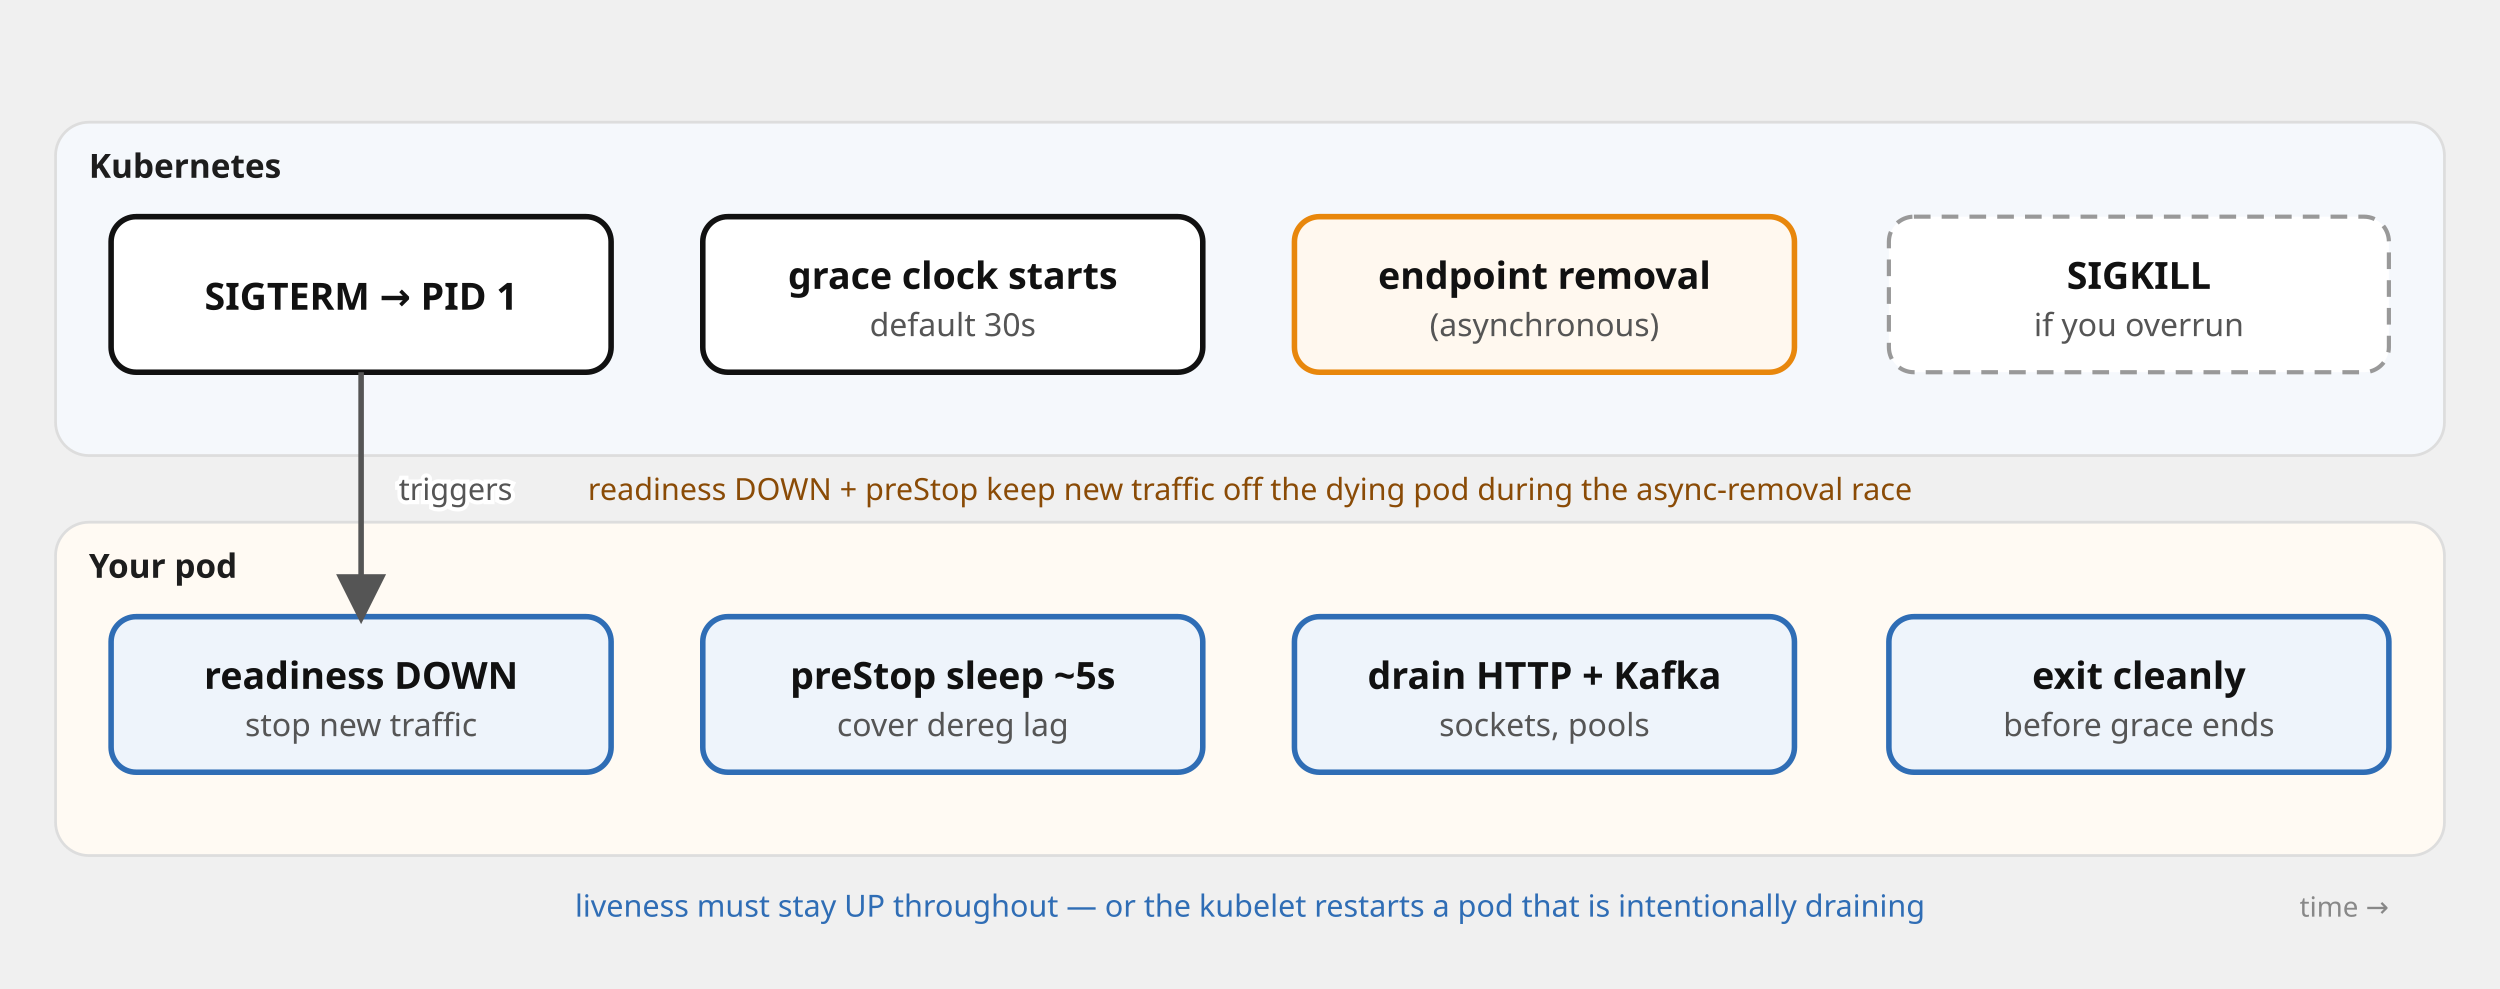
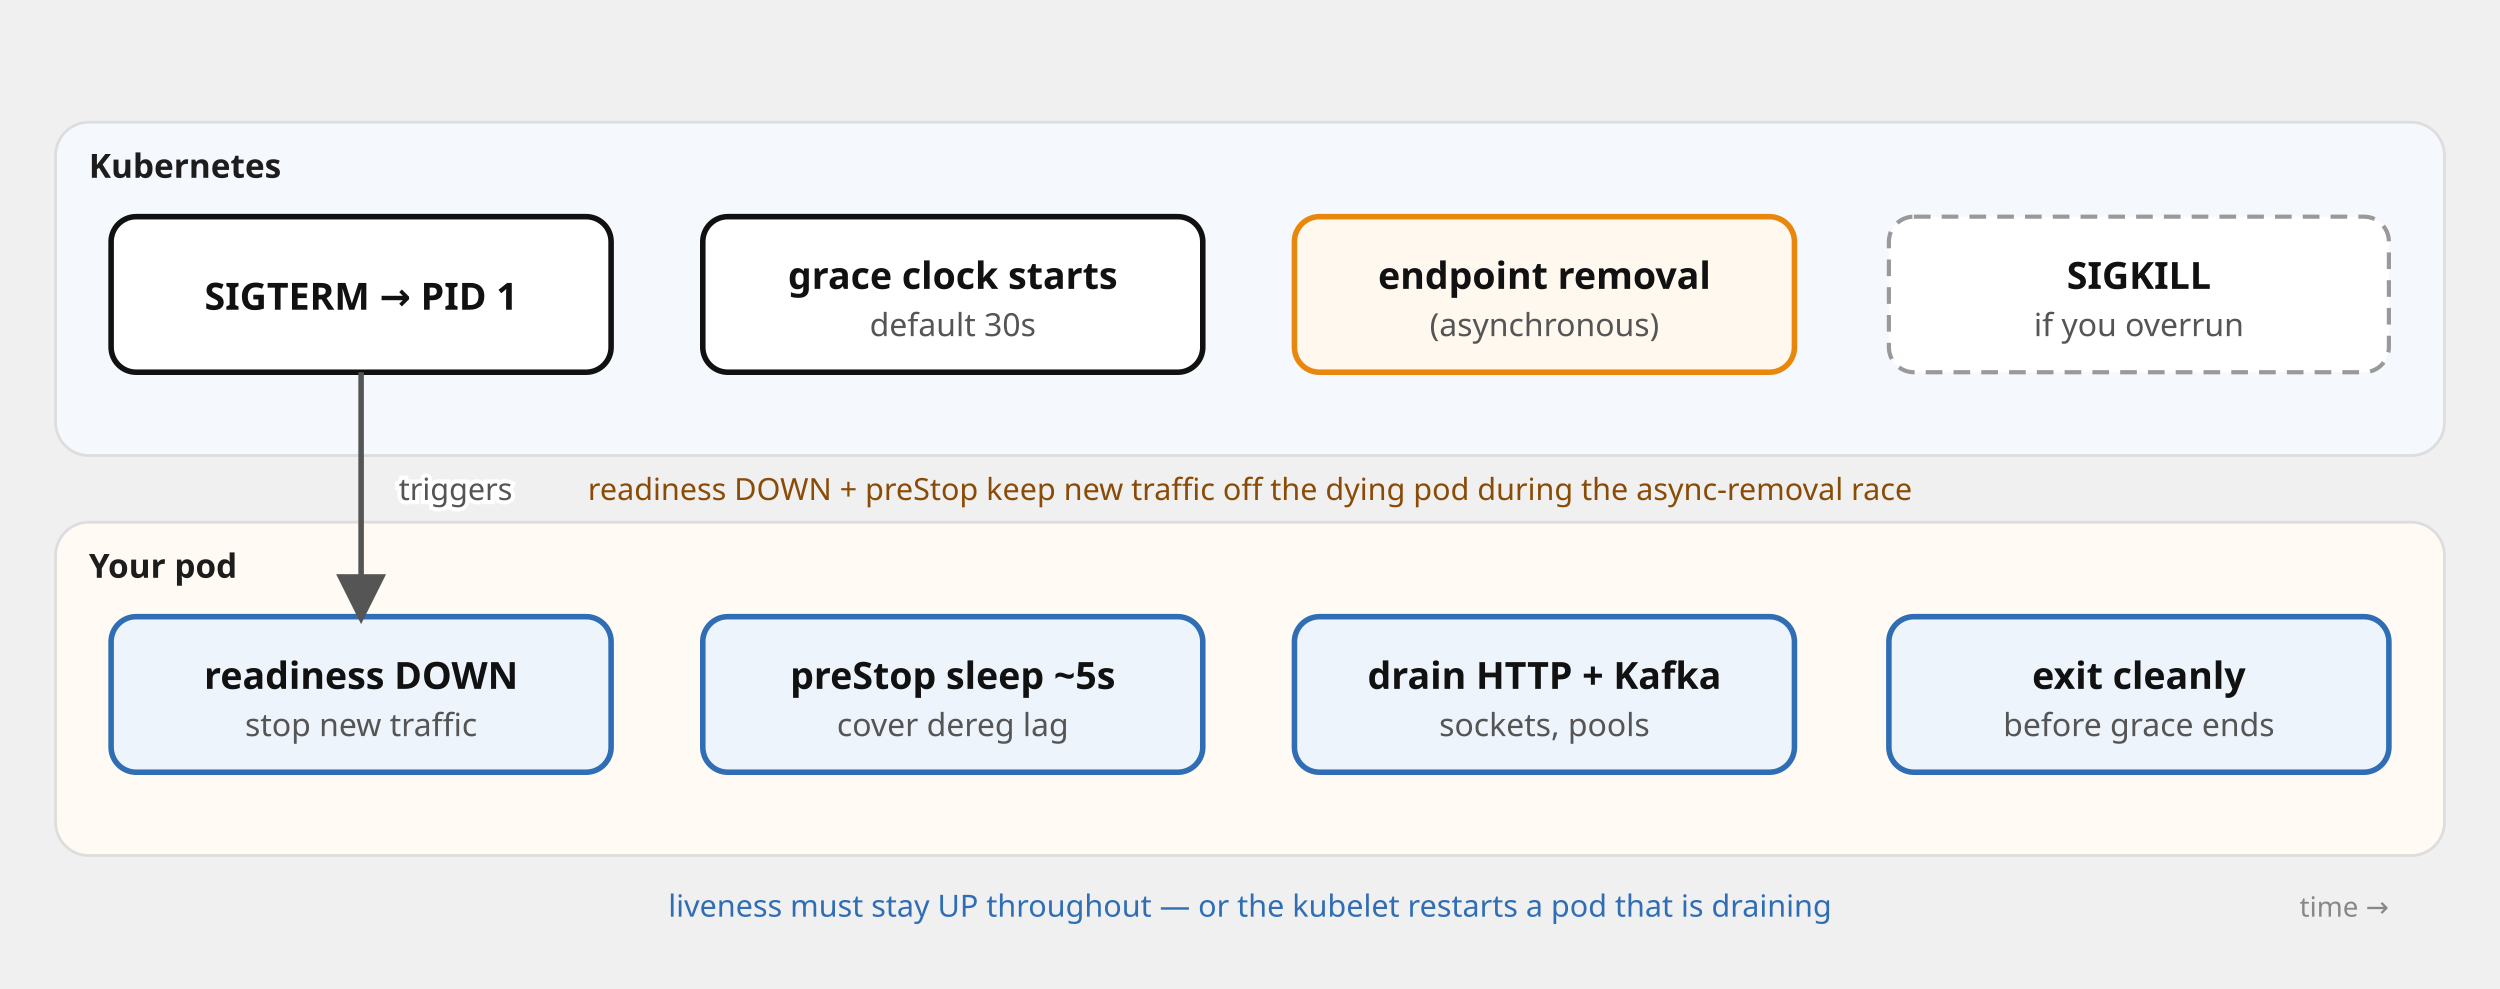
<svg xmlns="http://www.w3.org/2000/svg" viewBox="0 0 900 356" font-family="'Red Hat Text', system-ui, sans-serif" role="img">
  <defs>
    <marker id="a" viewBox="0 0 10 10" refX="8.5" refY="5" markerWidth="9" markerHeight="9" orient="auto-start-reverse">
      <path d="M0,0 L10,5 L0,10 z" fill="#555" />
    </marker>
    <marker id="am" viewBox="0 0 10 10" refX="8.5" refY="5" markerWidth="9" markerHeight="9" orient="auto-start-reverse">
      <path d="M0,0 L10,5 L0,10 z" fill="#b8650a" />
    </marker>
  </defs>
  <rect x="20" y="44" width="860" height="120" rx="12" fill="#f5f8fc" stroke="#ddd" />
  <text x="32" y="64" font-size="12" font-weight="700" fill="#1d1d1d">Kubernetes</text>
  <rect x="20" y="188" width="860" height="120" rx="12" fill="#fffaf3" stroke="#ddd" />
  <text x="32" y="208" font-size="12" font-weight="700" fill="#1d1d1d">Your pod</text>
  <rect x="40" y="78" width="180" height="56" rx="9" fill="#ffffff" stroke="#111111" stroke-width="2" />
  <text x="130.0" y="111.5" font-size="13.5" font-weight="700" fill="#111111" text-anchor="middle">SIGTERM → PID 1</text>
  <rect x="253" y="78" width="180" height="56" rx="9" fill="#ffffff" stroke="#111111" stroke-width="2" />
  <text x="343.0" y="104.0" font-size="13.5" font-weight="700" fill="#111111" text-anchor="middle">grace clock starts</text>
  <text x="343.0" y="121.0" font-size="11.5" fill="#555555" text-anchor="middle">default 30s</text>
  <rect x="466" y="78" width="180" height="56" rx="9" fill="#fff8ef" stroke="#e8870c" stroke-width="2" />
  <text x="556.0" y="104.0" font-size="13.5" font-weight="700" fill="#111111" text-anchor="middle">endpoint removal</text>
  <text x="556.0" y="121.0" font-size="11.5" fill="#555555" text-anchor="middle">(asynchronous)</text>
  <rect x="680" y="78" width="180" height="56" rx="9" fill="#ffffff" stroke="#999999" stroke-width="1.5" stroke-dasharray="6 4" />
  <text x="770.0" y="104.0" font-size="13.5" font-weight="700" fill="#111111" text-anchor="middle">SIGKILL</text>
  <text x="770.0" y="121.0" font-size="11.5" fill="#555555" text-anchor="middle">if you overrun</text>
  <rect x="40" y="222" width="180" height="56" rx="9" fill="#eef4fb" stroke="#2f6db5" stroke-width="2" />
  <text x="130.0" y="248.0" font-size="13.5" font-weight="700" fill="#111111" text-anchor="middle">readiness DOWN</text>
  <text x="130.0" y="265.0" font-size="11.5" fill="#555555" text-anchor="middle">stop new traffic</text>
  <rect x="253" y="222" width="180" height="56" rx="9" fill="#eef4fb" stroke="#2f6db5" stroke-width="2" />
  <text x="343.0" y="248.0" font-size="13.5" font-weight="700" fill="#111111" text-anchor="middle">preStop sleep ~5s</text>
  <text x="343.0" y="265.0" font-size="11.5" fill="#555555" text-anchor="middle">cover dereg lag</text>
  <rect x="466" y="222" width="180" height="56" rx="9" fill="#eef4fb" stroke="#2f6db5" stroke-width="2" />
  <text x="556.0" y="248.0" font-size="13.5" font-weight="700" fill="#111111" text-anchor="middle">drain HTTP + Kafka</text>
  <text x="556.0" y="265.0" font-size="11.5" fill="#555555" text-anchor="middle">sockets, pools</text>
  <rect x="680" y="222" width="180" height="56" rx="9" fill="#eef4fb" stroke="#2f6db5" stroke-width="2" />
  <text x="770.0" y="248.0" font-size="13.5" font-weight="700" fill="#111111" text-anchor="middle">exit cleanly</text>
  <text x="770.0" y="265.0" font-size="11.5" fill="#555555" text-anchor="middle">before grace ends</text>
  <path d="M130,134 L130,222" fill="none" stroke="#555" stroke-width="2" marker-end="url(#a)" />
  <text x="164.0" y="180.0" font-size="11" fill="#ffffff" stroke="#ffffff" stroke-width="3" paint-order="stroke" text-anchor="middle">triggers</text>
  <text x="164.0" y="180.0" font-size="11" fill="#555" text-anchor="middle">triggers</text>
  <text x="450" y="180" font-size="11" fill="#8a4b06" text-anchor="middle">readiness DOWN + preStop keep new traffic off the dying pod during the async-removal race</text>
-   <text x="450" y="330" font-size="11" fill="#2f6db5" text-anchor="middle">liveness must stay UP throughout — or the kubelet restarts a pod that is intentionally draining</text>
+   <text x="450" y="330" font-size="11" fill="#2f6db5" text-anchor="middle">liveness must stay UP throughout — or the kubelet restarts a pod that is draining</text>
  <text x="860" y="330" font-size="10" fill="#888888" text-anchor="end">time →</text>
</svg>
